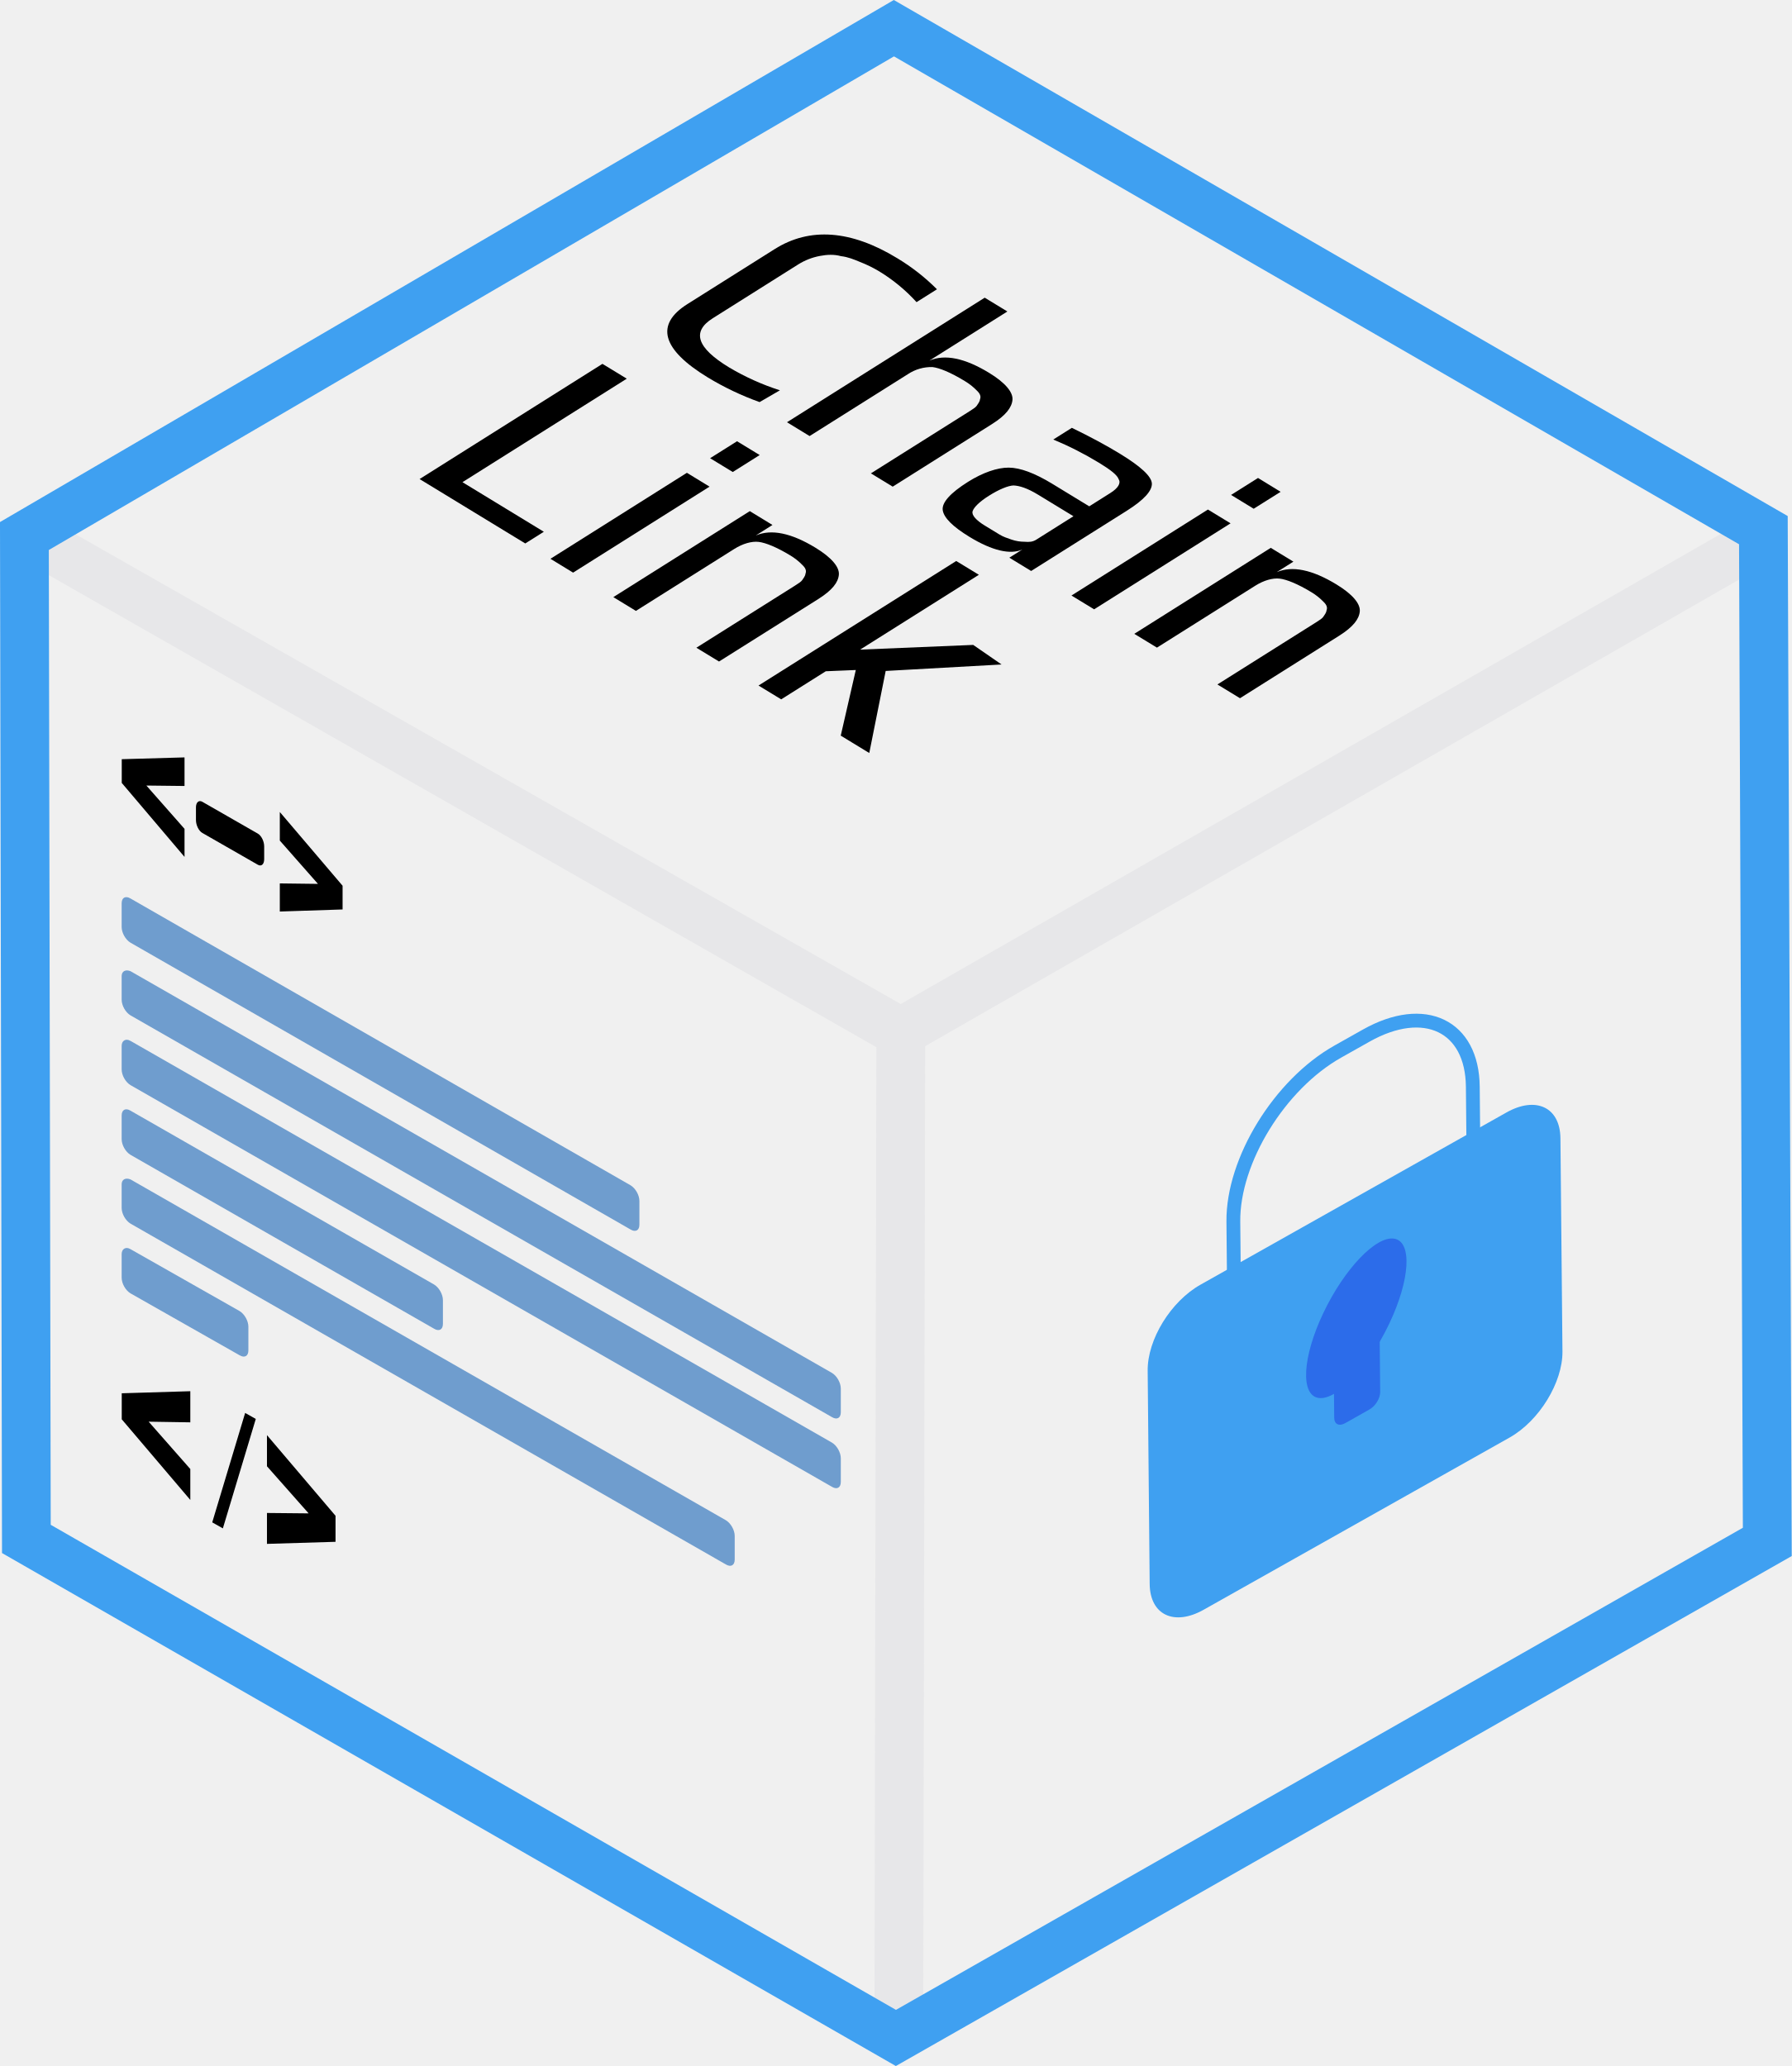
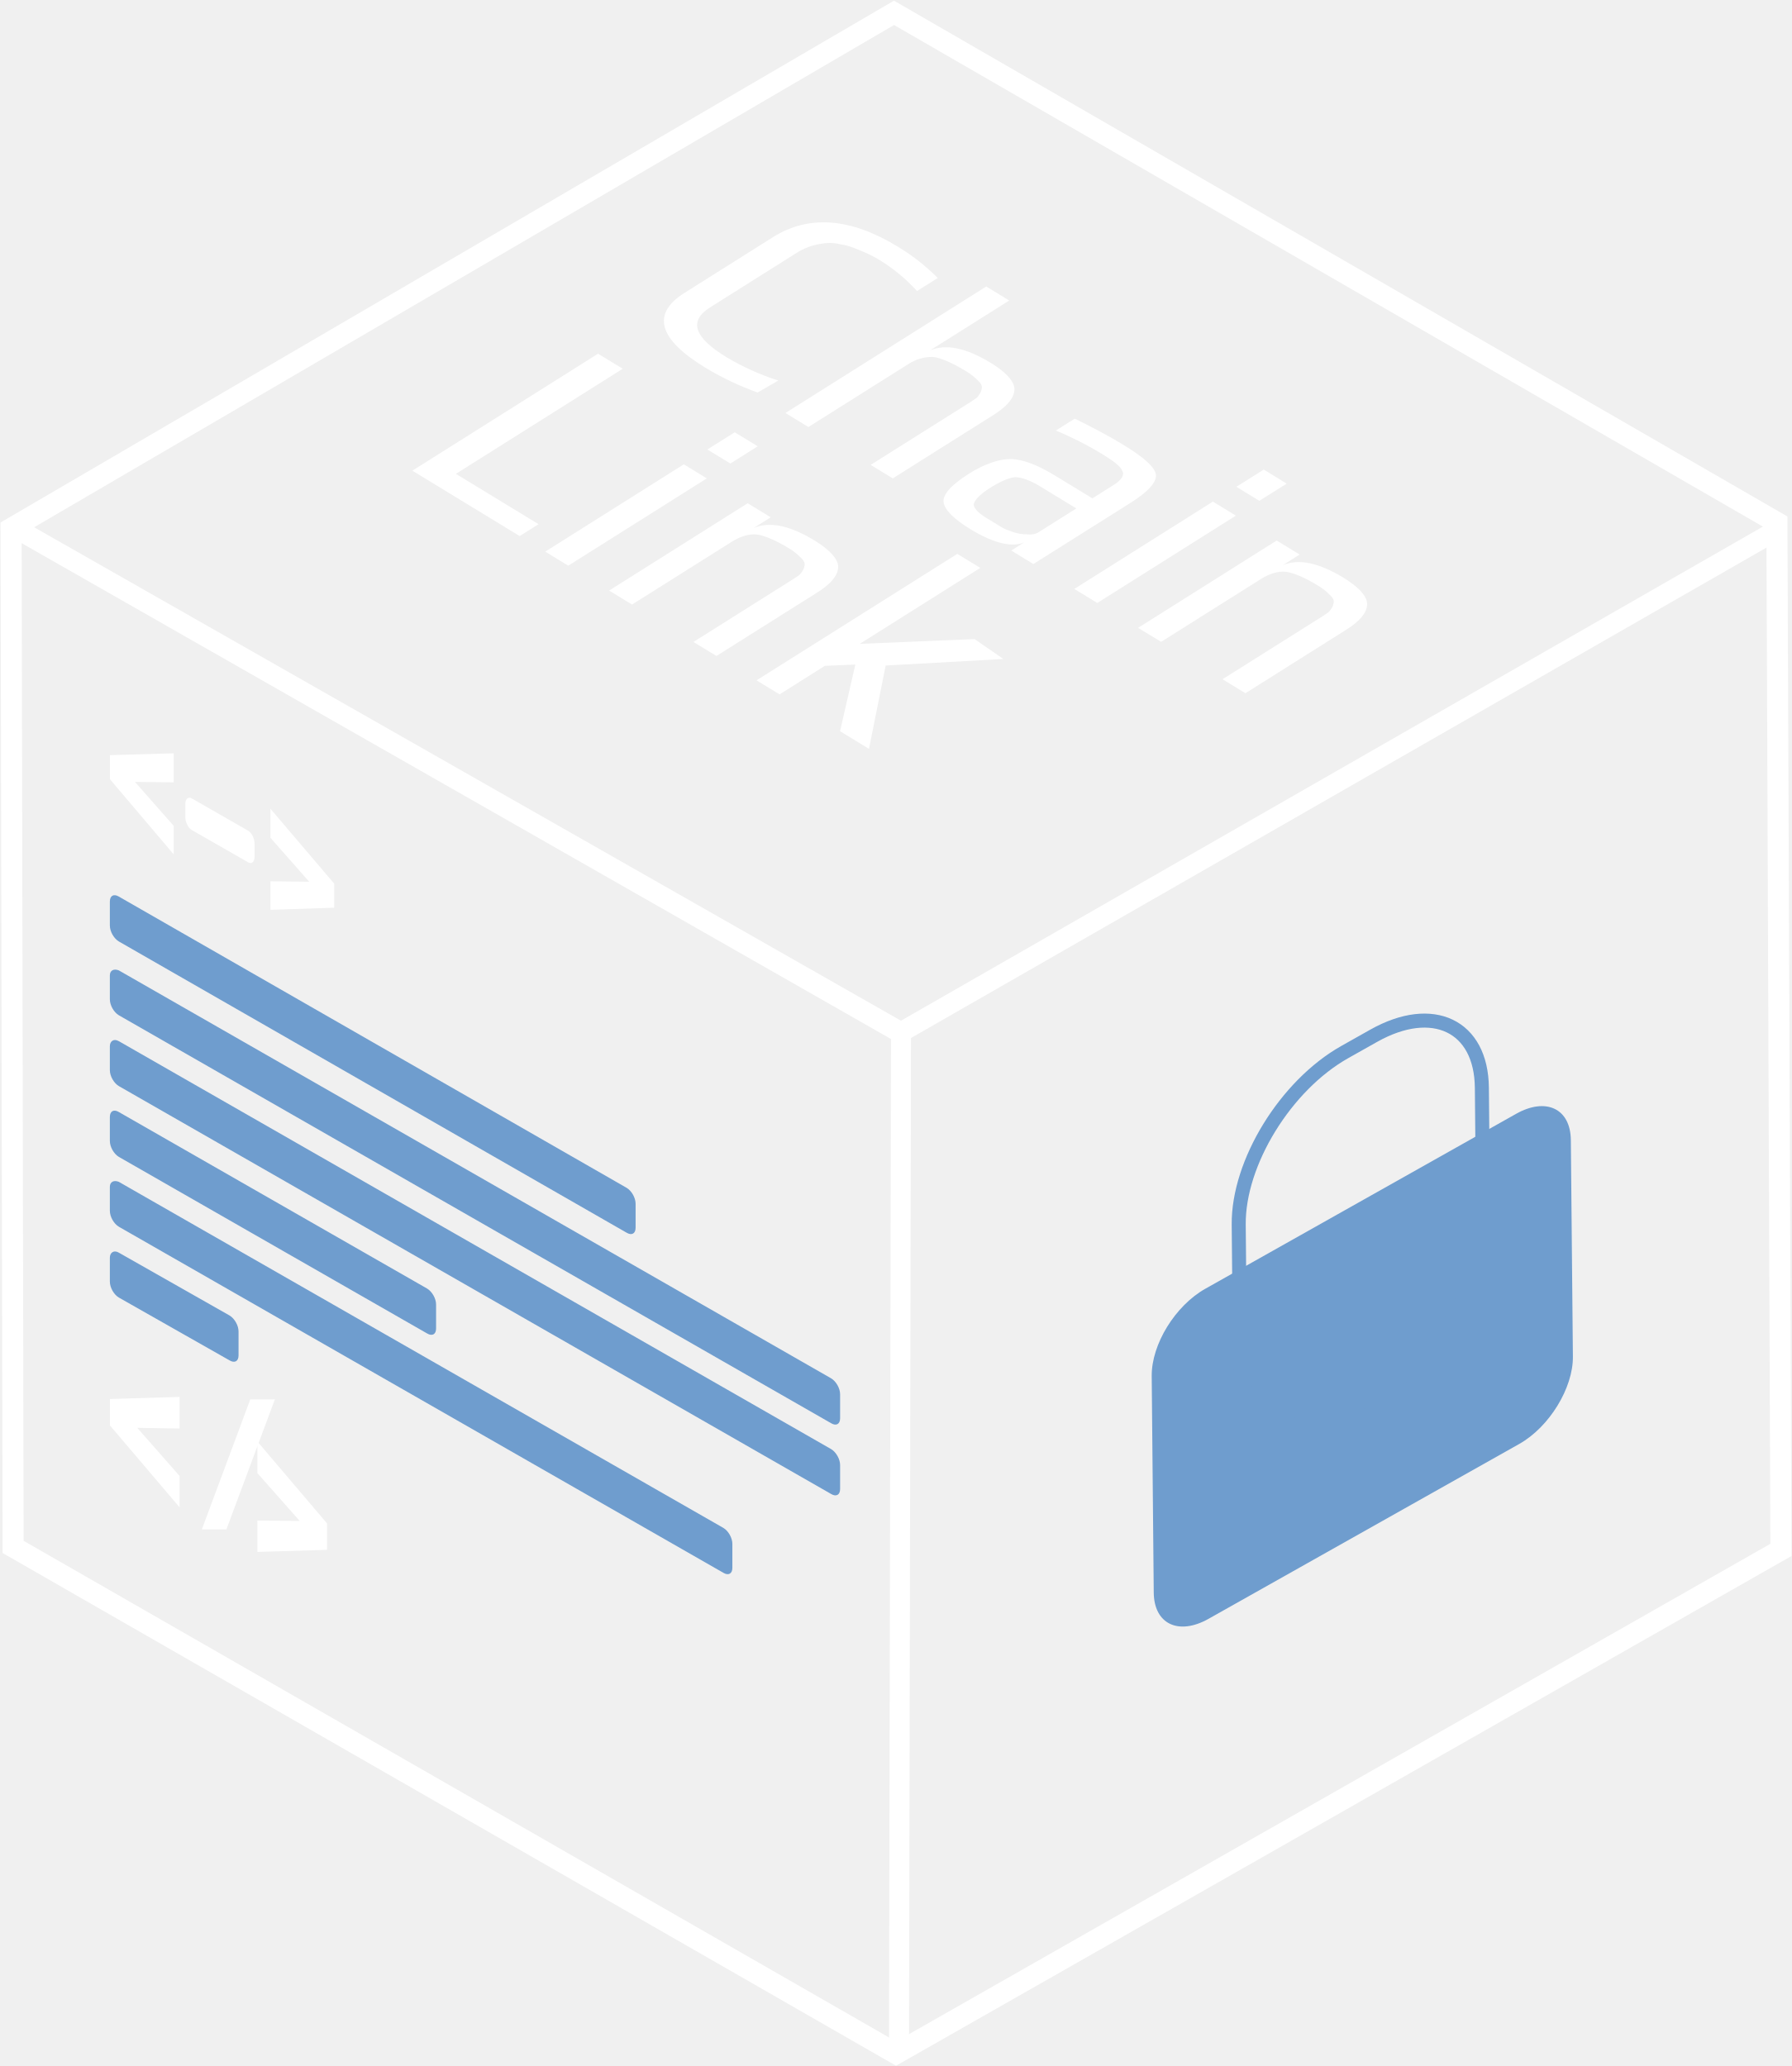
- <svg xmlns="http://www.w3.org/2000/svg" width="1729.23" height="1994.32" viewBox="0 0 1729.23 1994.32">
-   <g transform="translate(-119.06-8.24)">
-     <g fill="none" stroke-width="47.06">
-       <path d="m986.5 1974.5l1.9-969.05-841-479.79 841 478.84 833.46-477.89" stroke="#e7e7e9" />
-       <path d="M144.51,1493.77l-1.9-968.1L981.76,35.45,1820.91,520l3.79,976.64-841,478.84L144.51,1493.77Z" stroke="#3fa0f1" />
+ <svg xmlns="http://www.w3.org/2000/svg" width="1703" height="1964">
+   <g fill="none" fill-rule="evenodd">
+     <g stroke="#FFF">
+       <path stroke-width="19" d="M854.44 1951.26l1.9-969.05-841-479.79 841 478.84 833.46-477.89" />
+       <path stroke-width="20" d="M12.45 1470.53l-1.9-968.1L849.7 12.21l839.15 484.55 3.79 976.64-841 478.84z" />
    </g>
-     <path d="M297.15,835.42,236.57,764V741.09l60.58-1.73v27.59l-36.82-.42,36.82,41.8v27.1Z" />
-     <path d="m389.11 888.14l60.58-2v-22.89l-60.58-71.18v27.59l36.82 41.8-36.82-.46v27.1" />
-     <path d="m314.29 782.19l53.62 30.74c3.39 1.95 6.11 7.44 6.11 12.37v12.32c0 4.93-2.71 7.31-6.11 5.37l-53.62-30.74c-3.39-1.95-6.11-7.44-6.11-12.37v-12.33c0-4.92 2.88-7.21 6.11-5.36" />
-     <g fill="#6f9dce">
-       <path d="M245,875.55l482.63,276.87c4.74,2.84,8.53,9.48,8.53,15.17v22.76c0,5.69-3.79,7.59-8.53,4.74L245,918.22c-4.74-2.84-8.53-9.48-8.53-15.17V880.29c0-5.69,3.79-7.59,8.53-4.74Z" />
-       <path d="m245 945.72l677 387.81c4.74 2.84 8.53 9.48 8.53 15.17v22.76c0 5.69-3.79 7.59-8.53 4.74l-677-387.82c-4.74-2.84-8.53-9.48-8.53-15.17v-22.75c.01-4.74 3.81-6.64 8.53-4.74" />
-       <path d="m245 1013l677 387.81c4.74 2.84 8.53 9.48 8.53 15.17v22.76c0 5.69-3.79 7.59-8.53 4.74l-677-387.77c-4.74-2.84-8.53-9.48-8.53-15.17v-22.76c0-4.74 3.79-7.59 8.53-4.74" />
-       <path d="m245 1080.36l293 167.83c4.74 2.84 8.53 9.48 8.53 15.17v22.76c0 5.69-3.79 7.59-8.53 4.74l-293-167.86c-4.74-2.84-8.53-9.48-8.53-15.17v-22.73c.01-5.69 3.81-7.59 8.53-4.74" />
-       <path d="m245 1146.73l574.6 329c4.74 2.84 8.53 9.48 8.53 15.17v22.76c0 5.69-3.79 7.59-8.53 4.74l-574.6-329c-4.74-2.84-8.53-9.48-8.53-15.17v-22.76c0-4.74 3.79-6.64 8.53-4.74" />
-       <path d="m245 1214.05l105.25 59.74c4.74 2.84 8.53 9.48 8.53 15.17v22.76c0 5.69-3.79 7.59-8.53 4.74l-105.25-59.74c-4.74-2.84-8.53-9.48-8.53-15.17v-22.76c.01-4.74 3.81-7.58 8.53-4.74" />
-     </g>
-     <path d="m302.73 1456.14l-66.17-77.84v-25.12l66.17-2v30.05l-40.21-.64 40.21 45.71v29.8" />
-     <path d="m376.71 1498.55l66.17-2v-25.12l-66.17-77.84v30.05l40.21 45.47-40.21-.39v29.8" />
-   </g>
-   <text transform="matrix(.69.39 0 1 203.63 1468.87)" font-family="Arial-Black, Arial Black" isolation="isolate" font-size="173.09">/</text>
-   <g transform="translate(-119.06-8.24)">
-     <path d="m1277.67 1248.35l295.33-166.26c28.31-15.94 51.77-5.12 52.05 25l1.95 205.81c.28 29.66-22.31 66.85-51 83l-295.33 166.26c-28.31 15.94-51.77 5.12-52.05-25l-1.93-205.83c-.28-30.1 22.31-66.85 51-83" fill="#3fa0f1" />
-     <path d="m1410.2 1023.34l27.46-15.46c56.19-31.63 102.27-9.52 102.82 49.35l1.19 126.59c.55 58.87-44.63 132.36-100.82 164l-27.46 15.46c-56.19 31.63-102.27 9.52-102.82-49.35l-1.19-126.59c-.55-58.87 44.63-132.36 100.82-164" fill="#fff" stroke="#3fa0f1" stroke-linejoin="bevel" fill-opacity="0" stroke-width="13.334" />
-     <g fill="#2c6cea">
-       <path d="m1396.23 1275.66c20.18-42.47 50.78-74.58 68.35-71.74s15.46 39.58-4.72 82-50.78 74.58-68.35 71.74-15.51-39.53 4.72-82" />
-       <path d="m1416.52 1289l23.24-13.08c5.92-3.33 10.61-1.08 10.67 5.12l.66 70.82c.06 6.2-4.54 13.68-10.46 17l-23.24 13.14c-5.92 3.33-10.61 1.08-10.67-5.12l-.66-70.82c-.06-6.25 4.54-13.73 10.46-17.06" />
-     </g>
-     <path d="M852.14,396.38a277.61,277.61,0,0,1-49.91-23.75c-44.53-27.14-51.08-51.11-19.73-70.87l84.21-53.06c34-21.45,73.74-18.36,118.27,8.78a199,199,0,0,1,38.35,30l-19.71,12.42A162.86,162.86,0,0,0,967,269.82a123.42,123.42,0,0,0-18-8.74c-5.75-2.4-11.51-4.79-18.24-5.57-6.65-1.83-13.47-1.55-20.38-.21a60.09,60.09,0,0,0-21.07,8.26L806.88,315.5c-20.6,13-15.07,28.57,15.69,47.32A238,238,0,0,0,871.76,385Z" />
-     <path d="M982.24,479l-22.67-13.82,95-59.83c3.58-2.26,6.27-4,7.25-5.57s2.86-3.81,3-5.92c1.07-2.68.43-5.29-2.72-8.32a56.55,56.55,0,0,0-12-9.52c-13.77-8.39-24.46-12.69-31.2-13.46a41,41,0,0,0-23.5,6.78l-95,59.83L878.6,415.83,1069.42,295.6l21.86,13.32L1016,356.34q22.46-9.63,57.68,11.83c15.38,9.37,23.14,18.54,22.53,25.95s-6.32,15-19.76,23.49L980.62,478l1.62,1Z" />
-     <path d="m1114.23 559.41l-21.05-12.83 12.54-7.9c-11.47 5.22-29 1.21-50.86-12.11q-24.29-14.8-25.95-25.8c-1.1-7.33 7.3-16.65 24.33-27.37 14.33-9 28.32-13.83 39.37-13.76s25.07 5.28 42.07 15.64l35.62 21.72 20.6-13c7.17-4.52 10.11-9.38 7.86-13-1.36-4.16-7.75-9.17-19.09-16.07a323.67 323.67 0 0 0 -44.07 -22.41l17.92-11.29q27 13.11 46.41 25 30.36 18.5 30.8 28.76c.29 6.84-7.22 15.59-24.24 26.31m-87.26 27.85l35.83-22.58-34-20.72c-10.53-6.41-18-8.74-23.91-9-5.12.21-13.9 3.74-23.76 10-9 5.64-14.51 11.15-15.66 14.89s3.53 8.81 11.63 13.75l14.57 8.88c3.24 2 7.37 3.38 11.51 4.79a38.59 38.59 0 0 0 12.56 2.04c4.25.36 7.66.21 11.24-2.04" />
-     <path d="M1329,499.33,1307.18,486l26-16.37L1355,483ZM1175,596.42l-21.86-13.32,131.69-83,21.86,13.32-131.69,83Z" />
-     <path d="M1315.84,682.27,1294,668.95l95-59.83c3.58-2.26,6.27-4,7.25-5.57s2.86-3.81,3-5.92c1.07-2.68.43-5.29-2.72-8.32a56.55,56.55,0,0,0-12-9.52c-13-7.89-23.65-12.19-30.39-13s-15.44,1.7-23.5,6.78l-95,59.83-21.86-13.32,131.69-83,21.86,13.32-16.13,10.16q22.46-9.63,57.68,11.83c15.38,9.37,23.14,18.54,22.53,25.95s-6.32,15-19.76,23.49l-95.86,60.4Z" />
-     <path d="m626 532.84l-102-62.17 176.48-111.2 23.48 14.31-158.58 99.91 78.54 47.86" />
-     <path d="M826.25,463.87l-21.86-13.32,26-16.37,21.86,13.32ZM672.16,561,650.3,547.64l131.69-83L803.85,478Z" />
-     <path d="M813,646.81l-21.86-13.32,95-59.83c3.58-2.26,6.27-4,7.25-5.57s2.86-3.81,3-5.92c1.07-2.68.43-5.29-2.72-8.32a56.55,56.55,0,0,0-12-9.52c-13-7.89-23.65-12.19-30.39-13s-15.44,1.7-23.5,6.78l-95,59.83L711,584.64l131.69-83L864.58,515l-16.13,10.16q22.46-9.63,57.68,11.83c15.38,9.37,23.14,18.54,22.53,25.95s-6.32,15-19.76,23.49L813,646.81Z" />
-     <path d="M958,735.13l-27.53-16.78L945,655l-29,1.21,26.32-20.6,116-4.83,27.36,18.89-111.84,6.24L958,735.13Zm-85-51.81L851.1,670l190.82-120.23,21.86,13.32Z" />
+     <path d="M165.09 812.18l-60.58-71.42v-22.91l60.58-1.73v27.59l-36.82-.42 36.82 41.8v27.1-.01zm91.96 52.72l60.58-2v-22.89l-60.58-71.18v27.59l36.82 41.8-36.82-.46v27.14zm-74.82-105.95l53.62 30.74c3.39 1.95 6.11 7.44 6.11 12.37v12.32c0 4.93-2.71 7.31-6.11 5.37l-53.62-30.74c-3.39-1.95-6.11-7.44-6.11-12.37v-12.33c0-4.92 2.88-7.21 6.11-5.36z" fill="#FFF" fill-rule="nonzero" />
+     <path d="M112.94 852.31l482.63 276.87c4.74 2.84 8.53 9.48 8.53 15.17v22.76c0 5.69-3.79 7.59-8.53 4.74L112.94 894.98c-4.74-2.84-8.53-9.48-8.53-15.17v-22.76c0-5.69 3.79-7.59 8.53-4.74zm0 70.17l677 387.81c4.74 2.84 8.53 9.48 8.53 15.17v22.76c0 5.69-3.79 7.59-8.53 4.74l-677-387.82c-4.74-2.84-8.53-9.48-8.53-15.17v-22.75c.01-4.74 3.81-6.64 8.53-4.74zm0 67.28l677 387.81c4.74 2.84 8.53 9.48 8.53 15.17v22.76c0 5.69-3.79 7.59-8.53 4.74l-677-387.77c-4.74-2.84-8.53-9.48-8.53-15.17v-22.76c0-4.74 3.79-7.59 8.53-4.74v-.04zm0 67.36l293 167.83c4.74 2.84 8.53 9.48 8.53 15.17v22.76c0 5.69-3.79 7.59-8.53 4.74l-293-167.86c-4.74-2.84-8.53-9.48-8.53-15.17v-22.73c.01-5.69 3.81-7.59 8.53-4.74zm0 66.37l574.6 329c4.74 2.84 8.53 9.48 8.53 15.17v22.76c0 5.69-3.79 7.59-8.53 4.74l-574.6-329c-4.74-2.84-8.53-9.48-8.53-15.17v-22.76c0-4.74 3.79-6.64 8.53-4.74zm0 67.32l105.25 59.74c4.74 2.84 8.53 9.48 8.53 15.17v22.76c0 5.69-3.79 7.59-8.53 4.74l-105.25-59.74c-4.74-2.84-8.53-9.48-8.53-15.17v-22.76c.01-4.74 3.81-7.58 8.53-4.74z" fill="#6F9DCE" fill-rule="nonzero" />
+     <path d="M170.67 1432.9l-66.17-77.84v-25.12l66.17-2v30.05l-40.21-.64 40.21 45.71v29.8m73.98 42.45l66.17-2v-25.12l-66.17-77.84v30.05l40.21 45.47-40.21-.39v29.8" fill="#FFF" fill-rule="nonzero" />
+     <text transform="translate(190 1262)" fill="#FFF" font-family="Arial-Black, Arial Black" font-size="173.09" font-weight="700">
+       <tspan x=".63" y="191.87">/</tspan>
+     </text>
+     <path d="M1145.61 1225.11l295.33-166.26c28.31-15.94 51.77-5.12 52.05 25l1.95 205.81c.28 29.66-22.31 66.85-51 83l-295.33 166.26c-28.31 15.94-51.77 5.12-52.05-25l-1.93-205.83c-.28-30.1 22.31-66.85 51-83" fill="#6F9DCE" fill-rule="nonzero" />
+     <path d="M1278.14 1000.1l27.46-15.46c56.19-31.63 102.27-9.52 102.82 49.35l1.19 126.59c.55 58.87-44.63 132.36-100.82 164l-27.46 15.46c-56.19 31.63-102.27 9.52-102.82-49.35l-1.19-126.59c-.55-58.87 44.63-132.36 100.82-164" stroke="#6F9DCE" stroke-width="13.334" stroke-linejoin="bevel" />
+     <path d="M720.08 373.14a277.61 277.61 0 0 1-49.91-23.75c-44.53-27.14-51.08-51.11-19.73-70.87l84.21-53.06c34-21.45 73.74-18.36 118.27 8.78a199 199 0 0 1 38.35 30l-19.71 12.42a162.86 162.86 0 0 0-36.62-30.08 123.42 123.42 0 0 0-18-8.74c-5.75-2.4-11.51-4.79-18.24-5.57-6.65-1.83-13.47-1.55-20.38-.21a60.09 60.09 0 0 0-21.07 8.26l-82.43 51.94c-20.6 13-15.07 28.57 15.69 47.32a238 238 0 0 0 49.19 22.18l-19.62 11.38zm130.1 82.62l-22.67-13.82 95-59.83c3.58-2.26 6.27-4 7.25-5.57.98-1.57 2.86-3.81 3-5.92 1.07-2.68.43-5.29-2.72-8.32a56.55 56.55 0 0 0-12-9.52c-13.77-8.39-24.46-12.69-31.2-13.46a41 41 0 0 0-23.5 6.78l-95 59.83-21.8-13.34 190.82-120.23 21.86 13.32-75.28 47.42c14.973-6.42 34.2-2.477 57.68 11.83 15.38 9.37 23.14 18.54 22.53 25.95-.61 7.41-6.32 15-19.76 23.49l-95.83 60.39 1.62 1zm131.99 80.41l-21.05-12.83 12.54-7.9c-11.47 5.22-29 1.21-50.86-12.11-16.193-9.867-24.843-18.467-25.95-25.8-1.1-7.33 7.3-16.65 24.33-27.37 14.33-9 28.32-13.83 39.37-13.76 11.05.07 25.07 5.28 42.07 15.64l35.62 21.72 20.6-13c7.17-4.52 10.11-9.38 7.86-13-1.36-4.16-7.75-9.17-19.09-16.07a323.67 323.67 0 0 0-44.07-22.41l17.92-11.29c18 8.74 33.47 17.073 46.41 25 20.24 12.333 30.507 21.92 30.8 28.76.29 6.84-7.22 15.59-24.24 26.31l-92.26 58.11zm5-30.26l35.83-22.58-34-20.72c-10.53-6.41-18-8.74-23.91-9-5.12.21-13.9 3.74-23.76 10-9 5.64-14.51 11.15-15.66 14.89-1.15 3.74 3.53 8.81 11.63 13.75l14.57 8.88c3.24 2 7.37 3.38 11.51 4.79a38.59 38.59 0 0 0 12.56 2.04c4.25.36 7.66.21 11.24-2.04l-.01-.01zm209.77-29.82l-21.82-13.33 26-16.37 21.82 13.37-26 16.33zm-154 97.09l-21.86-13.32 131.69-83 21.86 13.32-131.69 83zm140.84 85.85l-21.84-13.32 95-59.83c3.58-2.26 6.27-4 7.25-5.57.98-1.57 2.86-3.81 3-5.92 1.07-2.68.43-5.29-2.72-8.32a56.55 56.55 0 0 0-12-9.52c-13-7.89-23.65-12.19-30.39-13-6.74-.81-15.44 1.7-23.5 6.78l-95 59.83-21.86-13.32 131.69-83 21.86 13.32-16.13 10.16c14.973-6.42 34.2-2.477 57.68 11.83 15.38 9.37 23.14 18.54 22.53 25.95-.61 7.41-6.32 15-19.76 23.49l-95.86 60.4.05.04zM493.94 509.6l-102-62.17 176.48-111.2 23.48 14.31-158.58 99.91 78.54 47.86-17.92 11.29zm200.25-68.97l-21.86-13.32 26-16.37 21.86 13.32-26 16.37zM540.1 537.76l-21.86-13.36 131.69-83 21.86 13.36-131.69 83zm140.84 85.81l-21.86-13.32 95-59.83c3.58-2.26 6.27-4 7.25-5.57.98-1.57 2.86-3.81 3-5.92 1.07-2.68.43-5.29-2.72-8.32a56.55 56.55 0 0 0-12-9.52c-13-7.89-23.65-12.19-30.39-13-6.74-.81-15.44 1.7-23.5 6.78l-95 59.83-21.78-13.3 131.69-83 21.89 13.36-16.13 10.16c14.973-6.42 34.2-2.477 57.68 11.83 15.38 9.37 23.14 18.54 22.53 25.95-.61 7.41-6.32 15-19.76 23.49l-95.9 60.38zm145 88.32l-27.53-16.78 14.53-63.35-29 1.21 26.32-20.6 116-4.83 27.36 18.89-111.84 6.24-15.84 79.22zm-85-51.81l-21.9-13.32 190.82-120.23 21.86 13.32-190.78 120.23z" fill="#FFF" fill-rule="nonzero" />
  </g>
</svg>
